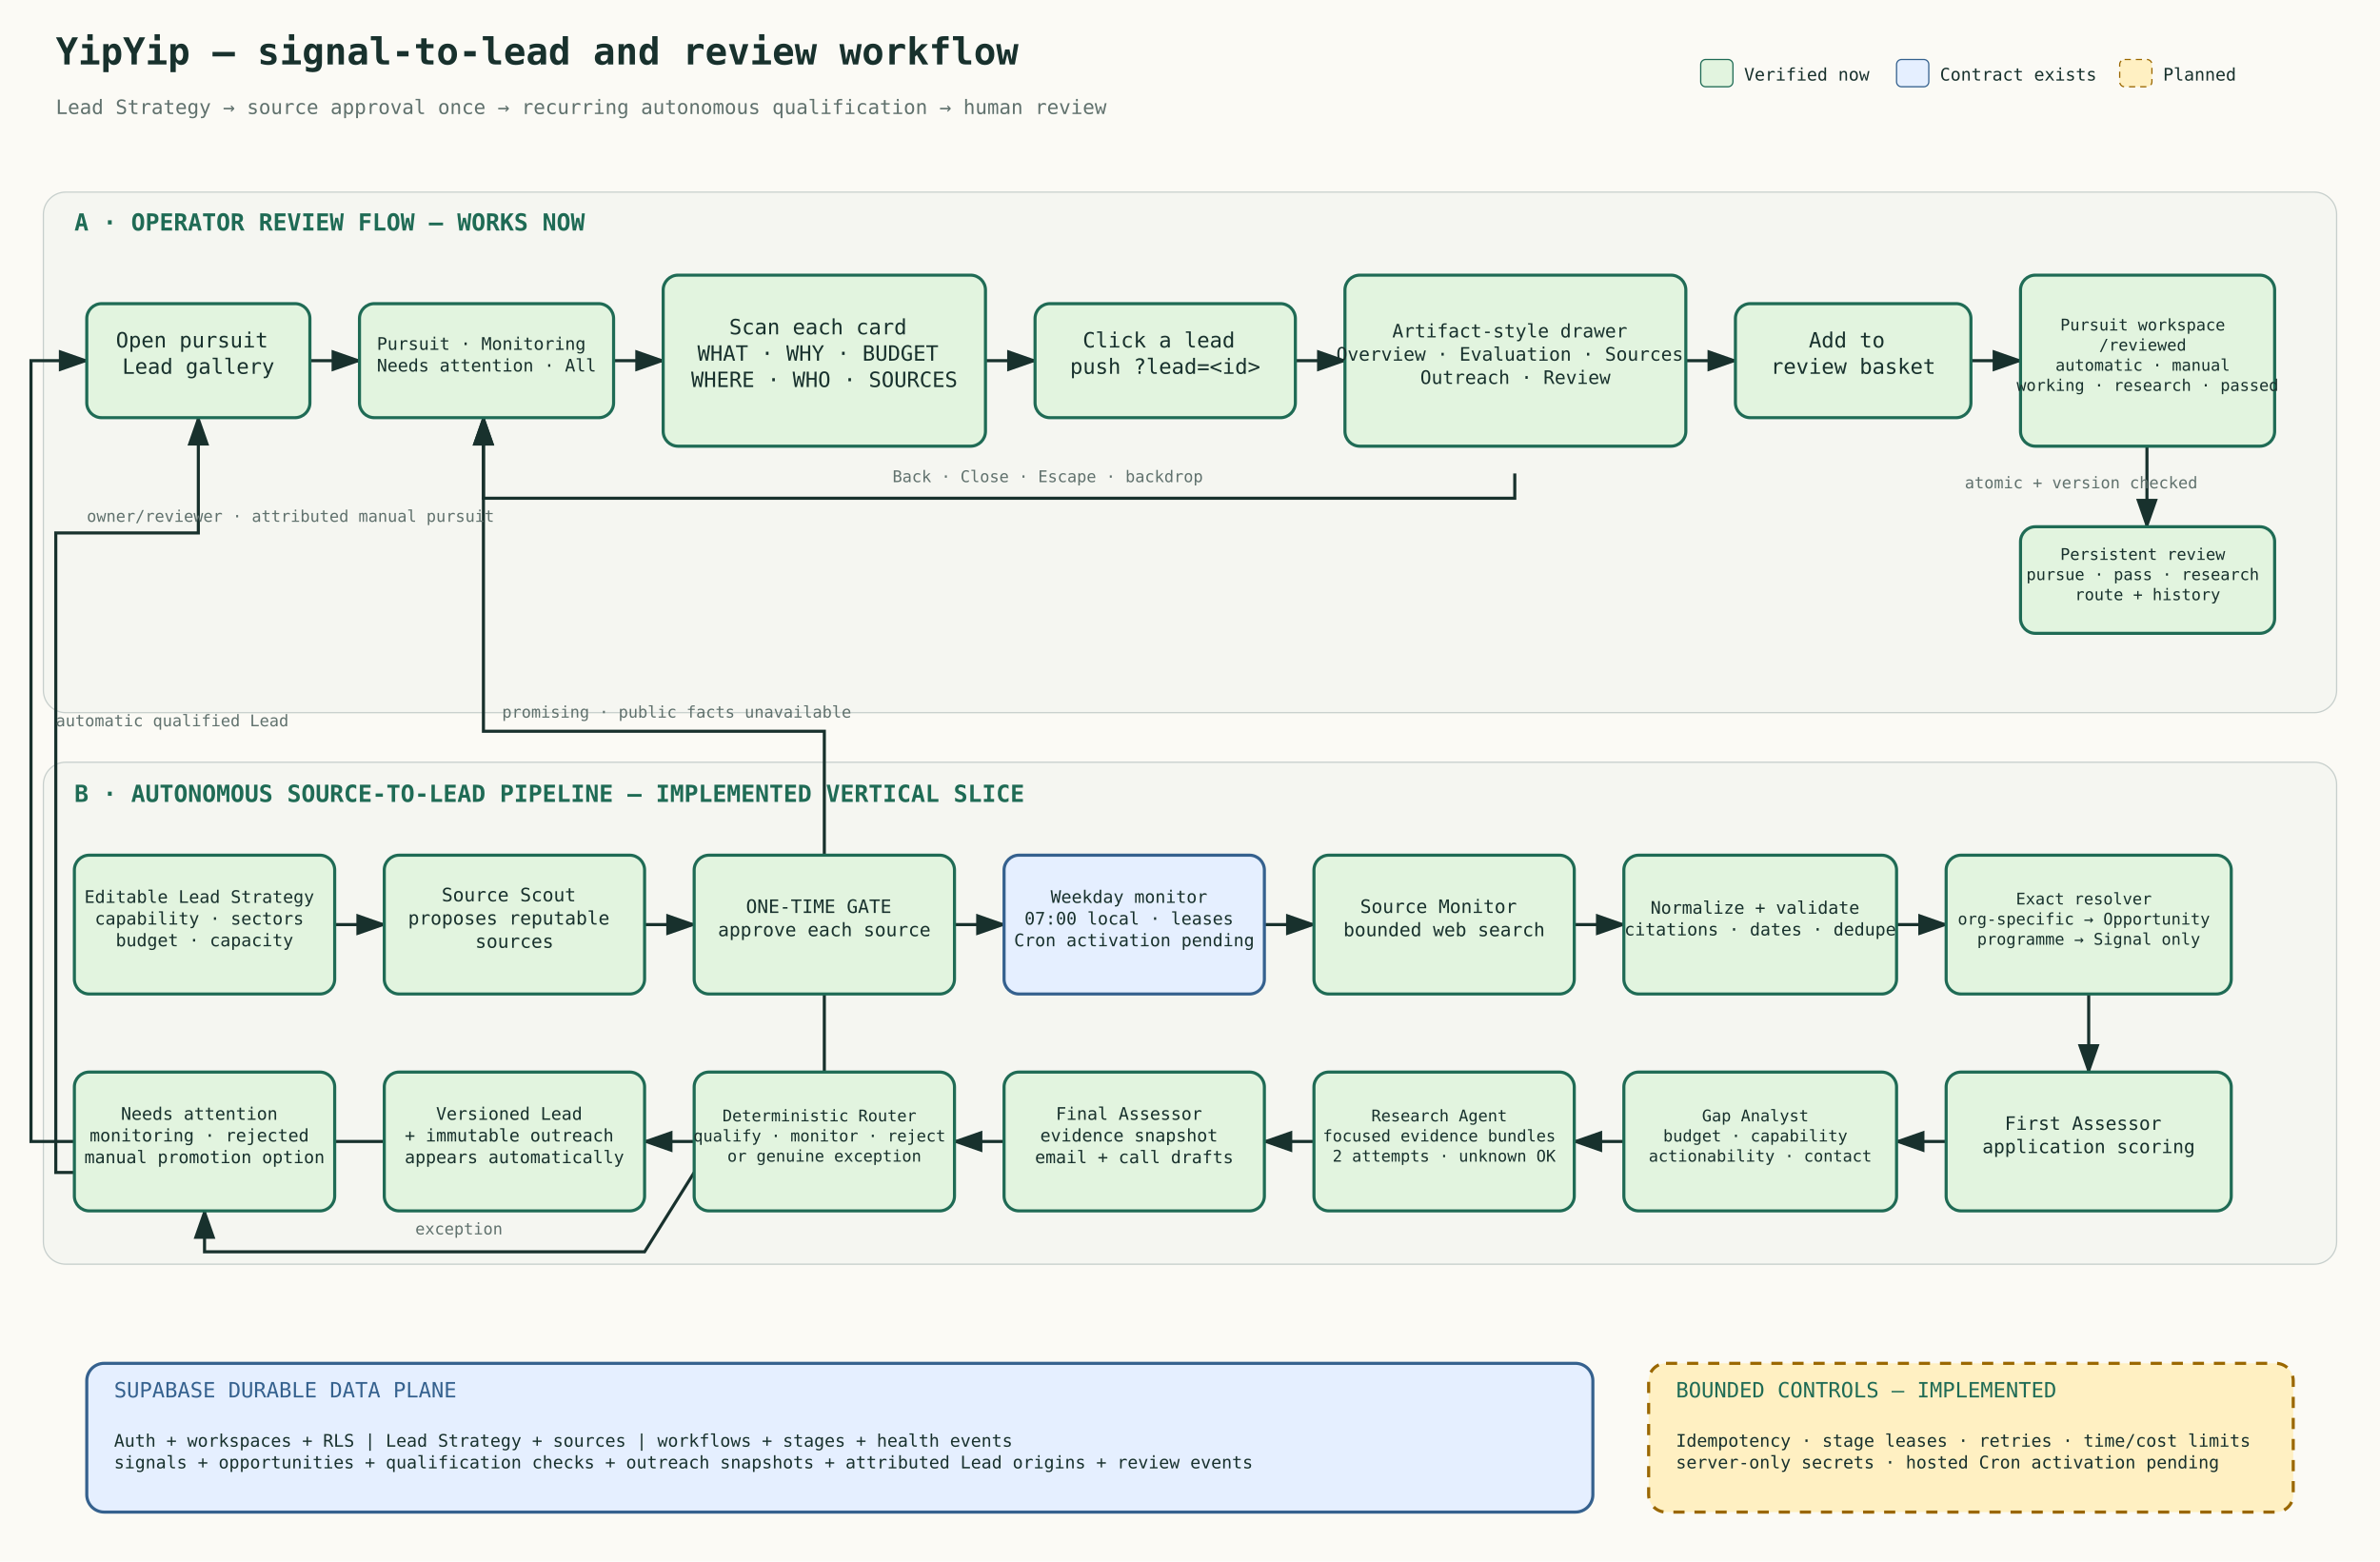
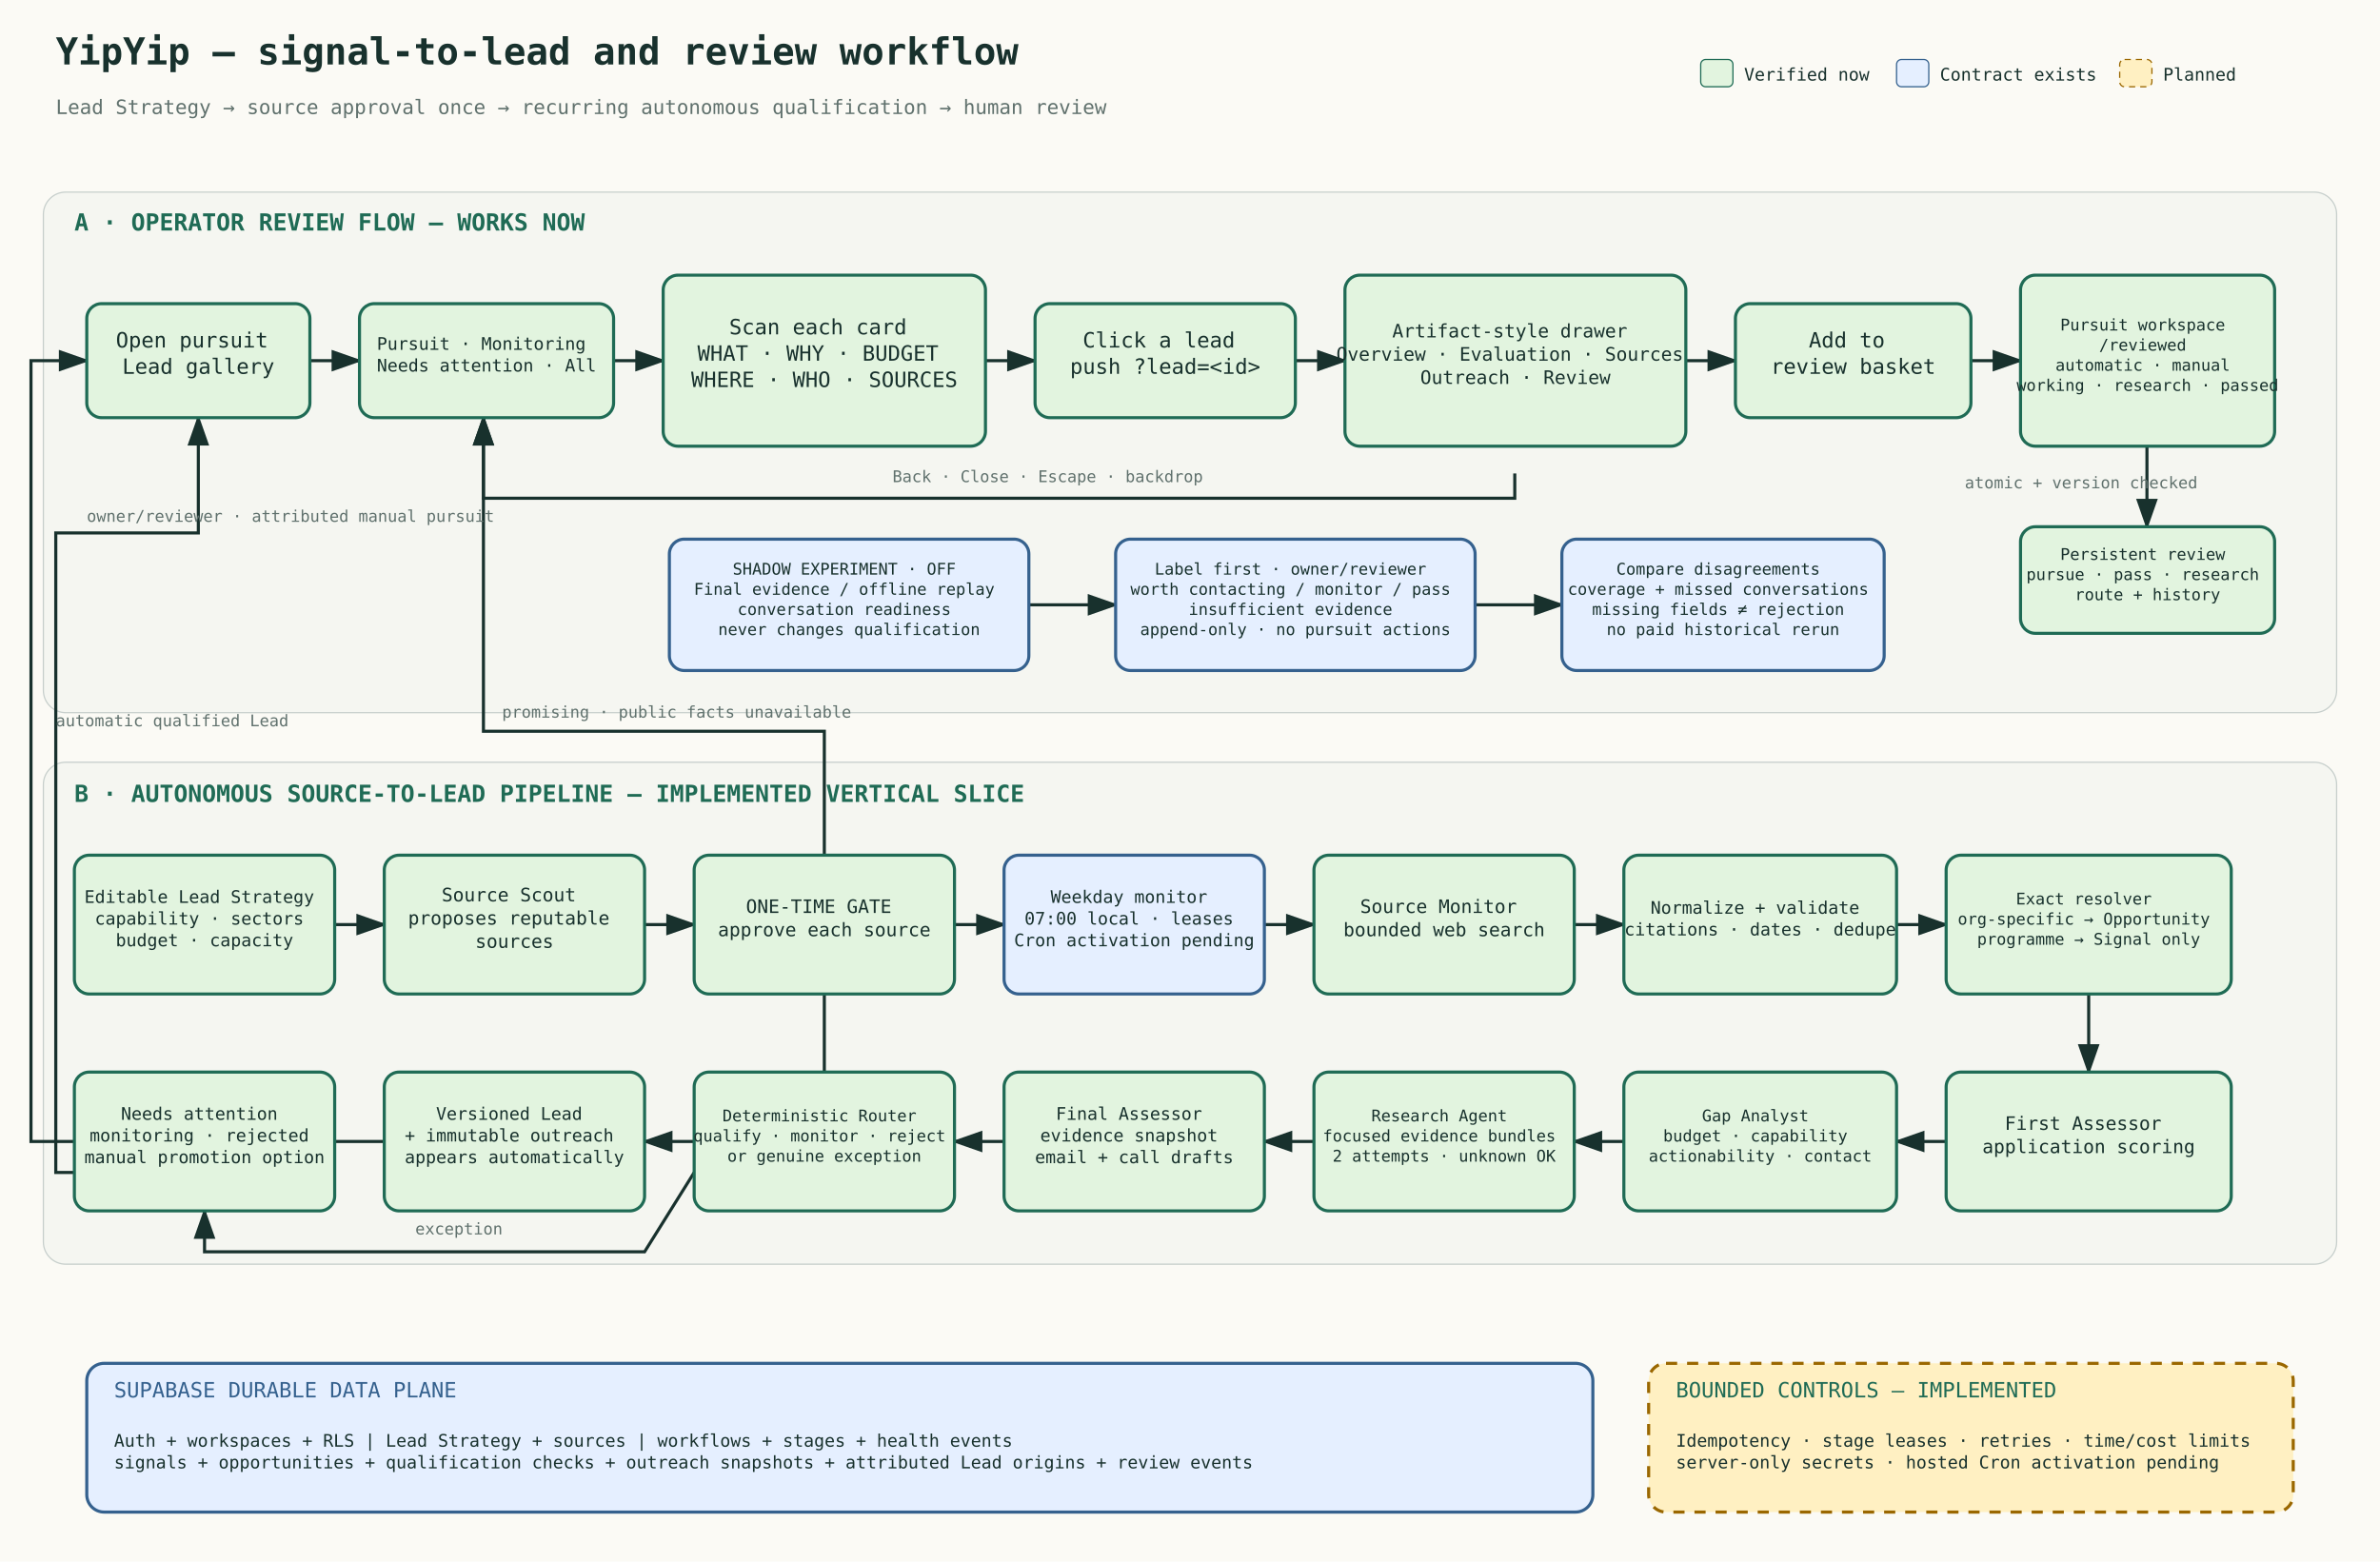
<svg xmlns="http://www.w3.org/2000/svg" width="1920" height="1260" viewBox="0 0 1920 1260" role="img" aria-labelledby="workflow-title workflow-desc">
  <defs>
    <marker id="arrowhead" markerWidth="10" markerHeight="7" refX="9" refY="3.5" orient="auto">
      <polygon points="0 0, 10 3.5, 0 7" fill="#18312d" />
    </marker>
    <marker id="arrowhead-planned" markerWidth="10" markerHeight="7" refX="9" refY="3.5" orient="auto">
      <polygon points="0 0, 10 3.5, 0 7" fill="#9a6700" />
    </marker>
  </defs>
  <rect width="1920" height="1260" fill="#fbfaf5" />
  <rect x="35" y="155" width="1850" height="420" rx="18" fill="#f5f6f1" stroke="#c7cfcc" />
  <rect x="35" y="615" width="1850" height="405" rx="18" fill="#f5f6f1" stroke="#c7cfcc" />
+   <path d="M830 488 L900 488" fill="none" stroke="#18312d" stroke-width="2.5" marker-end="url(#arrowhead)" />
+   <path d="M1190 488 L1260 488" fill="none" stroke="#18312d" stroke-width="2.5" marker-end="url(#arrowhead)" />
  <path d="M250 291 L290 291" fill="none" stroke="#18312d" stroke-width="2.5" marker-end="url(#arrowhead)" />
  <path d="M495 291 L535 291" fill="none" stroke="#18312d" stroke-width="2.5" marker-end="url(#arrowhead)" />
  <path d="M795 291 L835 291" fill="none" stroke="#18312d" stroke-width="2.5" marker-end="url(#arrowhead)" />
  <path d="M1045 291 L1085 291" fill="none" stroke="#18312d" stroke-width="2.5" marker-end="url(#arrowhead)" />
  <path d="M1360 291 L1400 291" fill="none" stroke="#18312d" stroke-width="2.5" marker-end="url(#arrowhead)" />
  <path d="M1590 291 L1630 291" fill="none" stroke="#18312d" stroke-width="2.5" marker-end="url(#arrowhead)" />
  <path d="M1732 360 L1732 425" fill="none" stroke="#18312d" stroke-width="2.5" marker-end="url(#arrowhead)" />
  <path d="M1222 382 L1222 402 L390 402 L390 337" fill="none" stroke="#18312d" stroke-width="2.5" marker-end="url(#arrowhead)" />
  <path d="M270 746 L310 746" fill="none" stroke="#18312d" stroke-width="2.5" marker-end="url(#arrowhead)" />
  <path d="M520 746 L560 746" fill="none" stroke="#18312d" stroke-width="2.5" marker-end="url(#arrowhead)" />
  <path d="M770 746 L810 746" fill="none" stroke="#18312d" stroke-width="2.5" marker-end="url(#arrowhead)" />
  <path d="M1020 746 L1060 746" fill="none" stroke="#18312d" stroke-width="2.5" marker-end="url(#arrowhead)" />
  <path d="M1270 746 L1310 746" fill="none" stroke="#18312d" stroke-width="2.5" marker-end="url(#arrowhead)" />
  <path d="M1530 746 L1570 746" fill="none" stroke="#18312d" stroke-width="2.5" marker-end="url(#arrowhead)" />
  <path d="M1685 802 L1685 865" fill="none" stroke="#18312d" stroke-width="2.5" marker-end="url(#arrowhead)" />
  <path d="M1570 921 L1530 921" fill="none" stroke="#18312d" stroke-width="2.5" marker-end="url(#arrowhead)" />
  <path d="M1310 921 L1270 921" fill="none" stroke="#18312d" stroke-width="2.5" marker-end="url(#arrowhead)" />
  <path d="M1060 921 L1020 921" fill="none" stroke="#18312d" stroke-width="2.5" marker-end="url(#arrowhead)" />
  <path d="M810 921 L770 921" fill="none" stroke="#18312d" stroke-width="2.5" marker-end="url(#arrowhead)" />
  <path d="M560 921 L520 921" fill="none" stroke="#18312d" stroke-width="2.5" marker-end="url(#arrowhead)" />
  <path d="M560 946 L520 1010 L165 1010 L165 977" fill="none" stroke="#18312d" stroke-width="2.5" marker-end="url(#arrowhead)" />
  <path d="M665 865 L665 590 L390 590 L390 337" fill="none" stroke="#18312d" stroke-width="2.5" marker-end="url(#arrowhead)" />
  <path d="M310 921 L25 921 L25 291 L70 291" fill="none" stroke="#18312d" stroke-width="2.5" marker-end="url(#arrowhead)" />
  <path d="M60 946 L45 946 L45 430 L160 430 L160 337" fill="none" stroke="#18312d" stroke-width="2.5" marker-end="url(#arrowhead)" />
  <rect x="70" y="245" width="180" height="92" rx="12" fill="#e2f4df" stroke="#1f6b55" stroke-width="2.5" />
  <text x="160" y="280.375" text-anchor="middle" fill="#18312d" font-size="17" font-family="JetBrains Mono, ui-monospace, monospace" font-weight="500">
    <tspan x="160" dy="0">Open pursuit</tspan>
    <tspan x="160" dy="21.25">Lead gallery</tspan>
  </text>
  <rect x="290" y="245" width="205" height="92" rx="12" fill="#e2f4df" stroke="#1f6b55" stroke-width="2.5" />
  <text x="392.5" y="282.25" text-anchor="middle" fill="#18312d" font-size="14" font-family="JetBrains Mono, ui-monospace, monospace" font-weight="500">
    <tspan x="392.5" dy="0">Pursuit · Monitoring</tspan>
    <tspan x="392.5" dy="17.5">Needs attention · All</tspan>
  </text>
  <rect x="535" y="222" width="260" height="138" rx="12" fill="#e2f4df" stroke="#1f6b55" stroke-width="2.5" />
  <text x="665" y="269.75" text-anchor="middle" fill="#18312d" font-size="17" font-family="JetBrains Mono, ui-monospace, monospace" font-weight="500">
    <tspan x="665" dy="0">Scan each card</tspan>
    <tspan x="665" dy="21.25">WHAT · WHY · BUDGET</tspan>
    <tspan x="665" dy="21.25">WHERE · WHO · SOURCES</tspan>
  </text>
  <rect x="835" y="245" width="210" height="92" rx="12" fill="#e2f4df" stroke="#1f6b55" stroke-width="2.5" />
  <text x="940" y="280.375" text-anchor="middle" fill="#18312d" font-size="17" font-family="JetBrains Mono, ui-monospace, monospace" font-weight="500">
    <tspan x="940" dy="0">Click a lead</tspan>
    <tspan x="940" dy="21.25">push ?lead=&lt;id&gt;</tspan>
  </text>
  <rect x="1085" y="222" width="275" height="138" rx="12" fill="#e2f4df" stroke="#1f6b55" stroke-width="2.5" />
  <text x="1222.5" y="272.25" text-anchor="middle" fill="#18312d" font-size="15" font-family="JetBrains Mono, ui-monospace, monospace" font-weight="500">
    <tspan x="1222.5" dy="0">Artifact-style drawer</tspan>
    <tspan x="1222.5" dy="18.75">Overview · Evaluation · Sources</tspan>
    <tspan x="1222.5" dy="18.75">Outreach · Review</tspan>
  </text>
  <rect x="1400" y="245" width="190" height="92" rx="12" fill="#e2f4df" stroke="#1f6b55" stroke-width="2.5" />
  <text x="1495" y="280.375" text-anchor="middle" fill="#18312d" font-size="17" font-family="JetBrains Mono, ui-monospace, monospace" font-weight="500">
    <tspan x="1495" dy="0">Add to</tspan>
    <tspan x="1495" dy="21.25">review basket</tspan>
  </text>
  <rect x="1630" y="222" width="205" height="138" rx="12" fill="#e2f4df" stroke="#1f6b55" stroke-width="2.5" />
  <text x="1732.5" y="266.625" text-anchor="middle" fill="#18312d" font-size="13" font-family="JetBrains Mono, ui-monospace, monospace" font-weight="500">
    <tspan x="1732.5" dy="0">Pursuit workspace</tspan>
    <tspan x="1732.5" dy="16.25">/reviewed</tspan>
    <tspan x="1732.5" dy="16.25">automatic · manual</tspan>
    <tspan x="1732.5" dy="16.25">working · research · passed</tspan>
  </text>
  <rect x="1630" y="425" width="205" height="86" rx="12" fill="#e2f4df" stroke="#1f6b55" stroke-width="2.5" />
  <text x="1732.5" y="451.75" text-anchor="middle" fill="#18312d" font-size="13" font-family="JetBrains Mono, ui-monospace, monospace" font-weight="500">
    <tspan x="1732.5" dy="0">Persistent review</tspan>
    <tspan x="1732.5" dy="16.25">pursue · pass · research</tspan>
    <tspan x="1732.5" dy="16.25">route + history</tspan>
  </text>
+   <rect x="540" y="435" width="290" height="106" rx="12" fill="#e5efff" stroke="#35618e" stroke-width="2.5" />
+   <text x="685" y="463.625" text-anchor="middle" fill="#18312d" font-size="13" font-family="JetBrains Mono, ui-monospace, monospace" font-weight="500">
+     <tspan x="685" dy="0">SHADOW EXPERIMENT · OFF</tspan>
+     <tspan x="685" dy="16.25">Final evidence / offline replay</tspan>
+     <tspan x="685" dy="16.25">conversation readiness</tspan>
+     <tspan x="685" dy="16.25">never changes qualification</tspan>
+   </text>
+   <rect x="900" y="435" width="290" height="106" rx="12" fill="#e5efff" stroke="#35618e" stroke-width="2.5" />
+   <text x="1045" y="463.625" text-anchor="middle" fill="#18312d" font-size="13" font-family="JetBrains Mono, ui-monospace, monospace" font-weight="500">
+     <tspan x="1045" dy="0">Label first · owner/reviewer</tspan>
+     <tspan x="1045" dy="16.25">worth contacting / monitor / pass</tspan>
+     <tspan x="1045" dy="16.25">insufficient evidence</tspan>
+     <tspan x="1045" dy="16.25">append-only · no pursuit actions</tspan>
+   </text>
+   <rect x="1260" y="435" width="260" height="106" rx="12" fill="#e5efff" stroke="#35618e" stroke-width="2.5" />
+   <text x="1390" y="463.625" text-anchor="middle" fill="#18312d" font-size="13" font-family="JetBrains Mono, ui-monospace, monospace" font-weight="500">
+     <tspan x="1390" dy="0">Compare disagreements</tspan>
+     <tspan x="1390" dy="16.25">coverage + missed conversations</tspan>
+     <tspan x="1390" dy="16.25">missing fields ≠ rejection</tspan>
+     <tspan x="1390" dy="16.25">no paid historical rerun</tspan>
+   </text>
  <rect x="60" y="690" width="210" height="112" rx="12" fill="#e2f4df" stroke="#1f6b55" stroke-width="2.5" />
  <text x="165" y="728.5" text-anchor="middle" fill="#18312d" font-size="14" font-family="JetBrains Mono, ui-monospace, monospace" font-weight="500">
    <tspan x="165" dy="0">Editable Lead Strategy</tspan>
    <tspan x="165" dy="17.5">capability · sectors</tspan>
    <tspan x="165" dy="17.5">budget · capacity</tspan>
  </text>
  <rect x="310" y="690" width="210" height="112" rx="12" fill="#e2f4df" stroke="#1f6b55" stroke-width="2.5" />
  <text x="415" y="727.25" text-anchor="middle" fill="#18312d" font-size="15" font-family="JetBrains Mono, ui-monospace, monospace" font-weight="500">
    <tspan x="415" dy="0">Source Scout</tspan>
    <tspan x="415" dy="18.75">proposes reputable</tspan>
    <tspan x="415" dy="18.75">sources</tspan>
  </text>
  <rect x="560" y="690" width="210" height="112" rx="12" fill="#e2f4df" stroke="#1f6b55" stroke-width="2.5" />
  <text x="665" y="736.625" text-anchor="middle" fill="#18312d" font-size="15" font-family="JetBrains Mono, ui-monospace, monospace" font-weight="500">
    <tspan x="665" dy="0">ONE-TIME GATE</tspan>
    <tspan x="665" dy="18.75">approve each source</tspan>
  </text>
  <rect x="810" y="690" width="210" height="112" rx="12" fill="#e5efff" stroke="#35618e" stroke-width="2.5" />
  <text x="915" y="728.5" text-anchor="middle" fill="#18312d" font-size="14" font-family="JetBrains Mono, ui-monospace, monospace" font-weight="500">
    <tspan x="915" dy="0">Weekday monitor</tspan>
    <tspan x="915" dy="17.5">07:00 local · leases</tspan>
    <tspan x="915" dy="17.5">Cron activation pending</tspan>
  </text>
  <rect x="1060" y="690" width="210" height="112" rx="12" fill="#e2f4df" stroke="#1f6b55" stroke-width="2.5" />
  <text x="1165" y="736.625" text-anchor="middle" fill="#18312d" font-size="15" font-family="JetBrains Mono, ui-monospace, monospace" font-weight="500">
    <tspan x="1165" dy="0">Source Monitor</tspan>
    <tspan x="1165" dy="18.75">bounded web search</tspan>
  </text>
  <rect x="1310" y="690" width="220" height="112" rx="12" fill="#e2f4df" stroke="#1f6b55" stroke-width="2.5" />
  <text x="1420" y="737.25" text-anchor="middle" fill="#18312d" font-size="14" font-family="JetBrains Mono, ui-monospace, monospace" font-weight="500">
    <tspan x="1420" dy="0">Normalize + validate</tspan>
    <tspan x="1420" dy="17.5">citations · dates · dedupe</tspan>
  </text>
  <rect x="1570" y="690" width="230" height="112" rx="12" fill="#e2f4df" stroke="#1f6b55" stroke-width="2.5" />
  <text x="1685" y="729.75" text-anchor="middle" fill="#18312d" font-size="13" font-family="JetBrains Mono, ui-monospace, monospace" font-weight="500">
    <tspan x="1685" dy="0">Exact resolver</tspan>
    <tspan x="1685" dy="16.25">org-specific → Opportunity</tspan>
    <tspan x="1685" dy="16.25">programme → Signal only</tspan>
  </text>
  <rect x="1570" y="865" width="230" height="112" rx="12" fill="#e2f4df" stroke="#1f6b55" stroke-width="2.5" />
  <text x="1685" y="911.625" text-anchor="middle" fill="#18312d" font-size="15" font-family="JetBrains Mono, ui-monospace, monospace" font-weight="500">
    <tspan x="1685" dy="0">First Assessor</tspan>
    <tspan x="1685" dy="18.75">application scoring</tspan>
  </text>
  <rect x="1310" y="865" width="220" height="112" rx="12" fill="#e2f4df" stroke="#1f6b55" stroke-width="2.5" />
  <text x="1420" y="904.75" text-anchor="middle" fill="#18312d" font-size="13" font-family="JetBrains Mono, ui-monospace, monospace" font-weight="500">
    <tspan x="1420" dy="0">Gap Analyst</tspan>
    <tspan x="1420" dy="16.25">budget · capability</tspan>
    <tspan x="1420" dy="16.25">actionability · contact</tspan>
  </text>
  <rect x="1060" y="865" width="210" height="112" rx="12" fill="#e2f4df" stroke="#1f6b55" stroke-width="2.5" />
  <text x="1165" y="904.75" text-anchor="middle" fill="#18312d" font-size="13" font-family="JetBrains Mono, ui-monospace, monospace" font-weight="500">
    <tspan x="1165" dy="0">Research Agent</tspan>
    <tspan x="1165" dy="16.25">focused evidence bundles</tspan>
    <tspan x="1165" dy="16.25">2 attempts · unknown OK</tspan>
  </text>
  <rect x="810" y="865" width="210" height="112" rx="12" fill="#e2f4df" stroke="#1f6b55" stroke-width="2.5" />
  <text x="915" y="903.5" text-anchor="middle" fill="#18312d" font-size="14" font-family="JetBrains Mono, ui-monospace, monospace" font-weight="500">
    <tspan x="915" dy="0">Final Assessor</tspan>
    <tspan x="915" dy="17.5">evidence snapshot</tspan>
    <tspan x="915" dy="17.5">email + call drafts</tspan>
  </text>
  <rect x="560" y="865" width="210" height="112" rx="12" fill="#e2f4df" stroke="#1f6b55" stroke-width="2.5" />
  <text x="665" y="904.75" text-anchor="middle" fill="#18312d" font-size="13" font-family="JetBrains Mono, ui-monospace, monospace" font-weight="500">
    <tspan x="665" dy="0">Deterministic Router</tspan>
    <tspan x="665" dy="16.25">qualify · monitor · reject</tspan>
    <tspan x="665" dy="16.25">or genuine exception</tspan>
  </text>
  <rect x="310" y="865" width="210" height="112" rx="12" fill="#e2f4df" stroke="#1f6b55" stroke-width="2.5" />
  <text x="415" y="903.5" text-anchor="middle" fill="#18312d" font-size="14" font-family="JetBrains Mono, ui-monospace, monospace" font-weight="500">
    <tspan x="415" dy="0">Versioned Lead</tspan>
    <tspan x="415" dy="17.5">+ immutable outreach</tspan>
    <tspan x="415" dy="17.5">appears automatically</tspan>
  </text>
  <rect x="60" y="865" width="210" height="112" rx="12" fill="#e2f4df" stroke="#1f6b55" stroke-width="2.5" />
  <text x="165" y="903.5" text-anchor="middle" fill="#18312d" font-size="14" font-family="JetBrains Mono, ui-monospace, monospace" font-weight="500">
    <tspan x="165" dy="0">Needs attention</tspan>
    <tspan x="165" dy="17.5">monitoring · rejected</tspan>
    <tspan x="165" dy="17.5">manual promotion option</tspan>
  </text>
  <rect x="70" y="1100" width="1215" height="120" rx="14" fill="#e5efff" stroke="#35618e" stroke-width="2.5" />
  <rect x="1330" y="1100" width="520" height="120" rx="14" fill="#fff0c2" stroke="#9a6700" stroke-width="2.5" stroke-dasharray="9 8" />
  <text x="45" y="52" text-anchor="start" fill="#18312d" font-size="30" font-family="JetBrains Mono, ui-monospace, monospace" font-weight="700">
    <tspan x="45" dy="0">YipYip — signal-to-lead and review workflow</tspan>
  </text>
  <text x="45" y="92" text-anchor="start" fill="#60716d" font-size="16" font-family="JetBrains Mono, ui-monospace, monospace" font-weight="500">
    <tspan x="45" dy="0">Lead Strategy → source approval once → recurring autonomous qualification → human review</tspan>
  </text>
  <text x="60" y="186" text-anchor="start" fill="#1f6b55" font-size="19" font-family="JetBrains Mono, ui-monospace, monospace" font-weight="700">
    <tspan x="60" dy="0">A · OPERATOR REVIEW FLOW — WORKS NOW</tspan>
  </text>
  <text x="60" y="647" text-anchor="start" fill="#1f6b55" font-size="19" font-family="JetBrains Mono, ui-monospace, monospace" font-weight="700">
    <tspan x="60" dy="0">B · AUTONOMOUS SOURCE-TO-LEAD PIPELINE — IMPLEMENTED VERTICAL SLICE</tspan>
  </text>
  <text x="1585" y="394" fill="#60716d" font-size="13" font-family="JetBrains Mono, ui-monospace, monospace">atomic + version checked</text>
  <text x="720" y="389" fill="#60716d" font-size="13" font-family="JetBrains Mono, ui-monospace, monospace">Back · Close · Escape · backdrop</text>
  <text x="335" y="996" fill="#60716d" font-size="13" font-family="JetBrains Mono, ui-monospace, monospace">exception</text>
  <text x="405" y="579" fill="#60716d" font-size="13" font-family="JetBrains Mono, ui-monospace, monospace">promising · public facts unavailable</text>
  <text x="45" y="586" fill="#60716d" font-size="13" font-family="JetBrains Mono, ui-monospace, monospace">automatic qualified Lead</text>
  <text x="70" y="421" fill="#60716d" font-size="13" font-family="JetBrains Mono, ui-monospace, monospace">owner/reviewer · attributed manual pursuit</text>
  <text x="92" y="1127.5" text-anchor="start" fill="#35618e" font-size="17" font-family="JetBrains Mono, ui-monospace, monospace" font-weight="500">
    <tspan x="92" dy="0">SUPABASE DURABLE DATA PLANE</tspan>
  </text>
  <text x="92" y="1167.25" text-anchor="start" fill="#18312d" font-size="14" font-family="JetBrains Mono, ui-monospace, monospace" font-weight="500">
    <tspan x="92" dy="0">Auth + workspaces + RLS  |  Lead Strategy + sources  |  workflows + stages + health events</tspan>
    <tspan x="92" dy="17.5">signals + opportunities + qualification checks + outreach snapshots + attributed Lead origins + review events</tspan>
  </text>
  <text x="1352" y="1127.5" text-anchor="start" fill="#1f6b55" font-size="17" font-family="JetBrains Mono, ui-monospace, monospace" font-weight="500">
    <tspan x="1352" dy="0">BOUNDED CONTROLS — IMPLEMENTED</tspan>
  </text>
  <text x="1352" y="1167.25" text-anchor="start" fill="#18312d" font-size="14" font-family="JetBrains Mono, ui-monospace, monospace" font-weight="500">
    <tspan x="1352" dy="0">Idempotency · stage leases · retries · time/cost limits</tspan>
    <tspan x="1352" dy="17.5">server-only secrets · hosted Cron activation pending</tspan>
  </text>
  <rect x="1372" y="48" width="26" height="22" rx="4" fill="#e2f4df" stroke="#1f6b55" />
  <text x="1407" y="65" fill="#18312d" font-size="14" font-family="JetBrains Mono, ui-monospace, monospace">Verified now</text>
  <rect x="1530" y="48" width="26" height="22" rx="4" fill="#e5efff" stroke="#35618e" />
  <text x="1565" y="65" fill="#18312d" font-size="14" font-family="JetBrains Mono, ui-monospace, monospace">Contract exists</text>
  <rect x="1710" y="48" width="26" height="22" rx="4" fill="#fff0c2" stroke="#9a6700" stroke-dasharray="5 4" />
  <text x="1745" y="65" fill="#18312d" font-size="14" font-family="JetBrains Mono, ui-monospace, monospace">Planned</text>
</svg>
